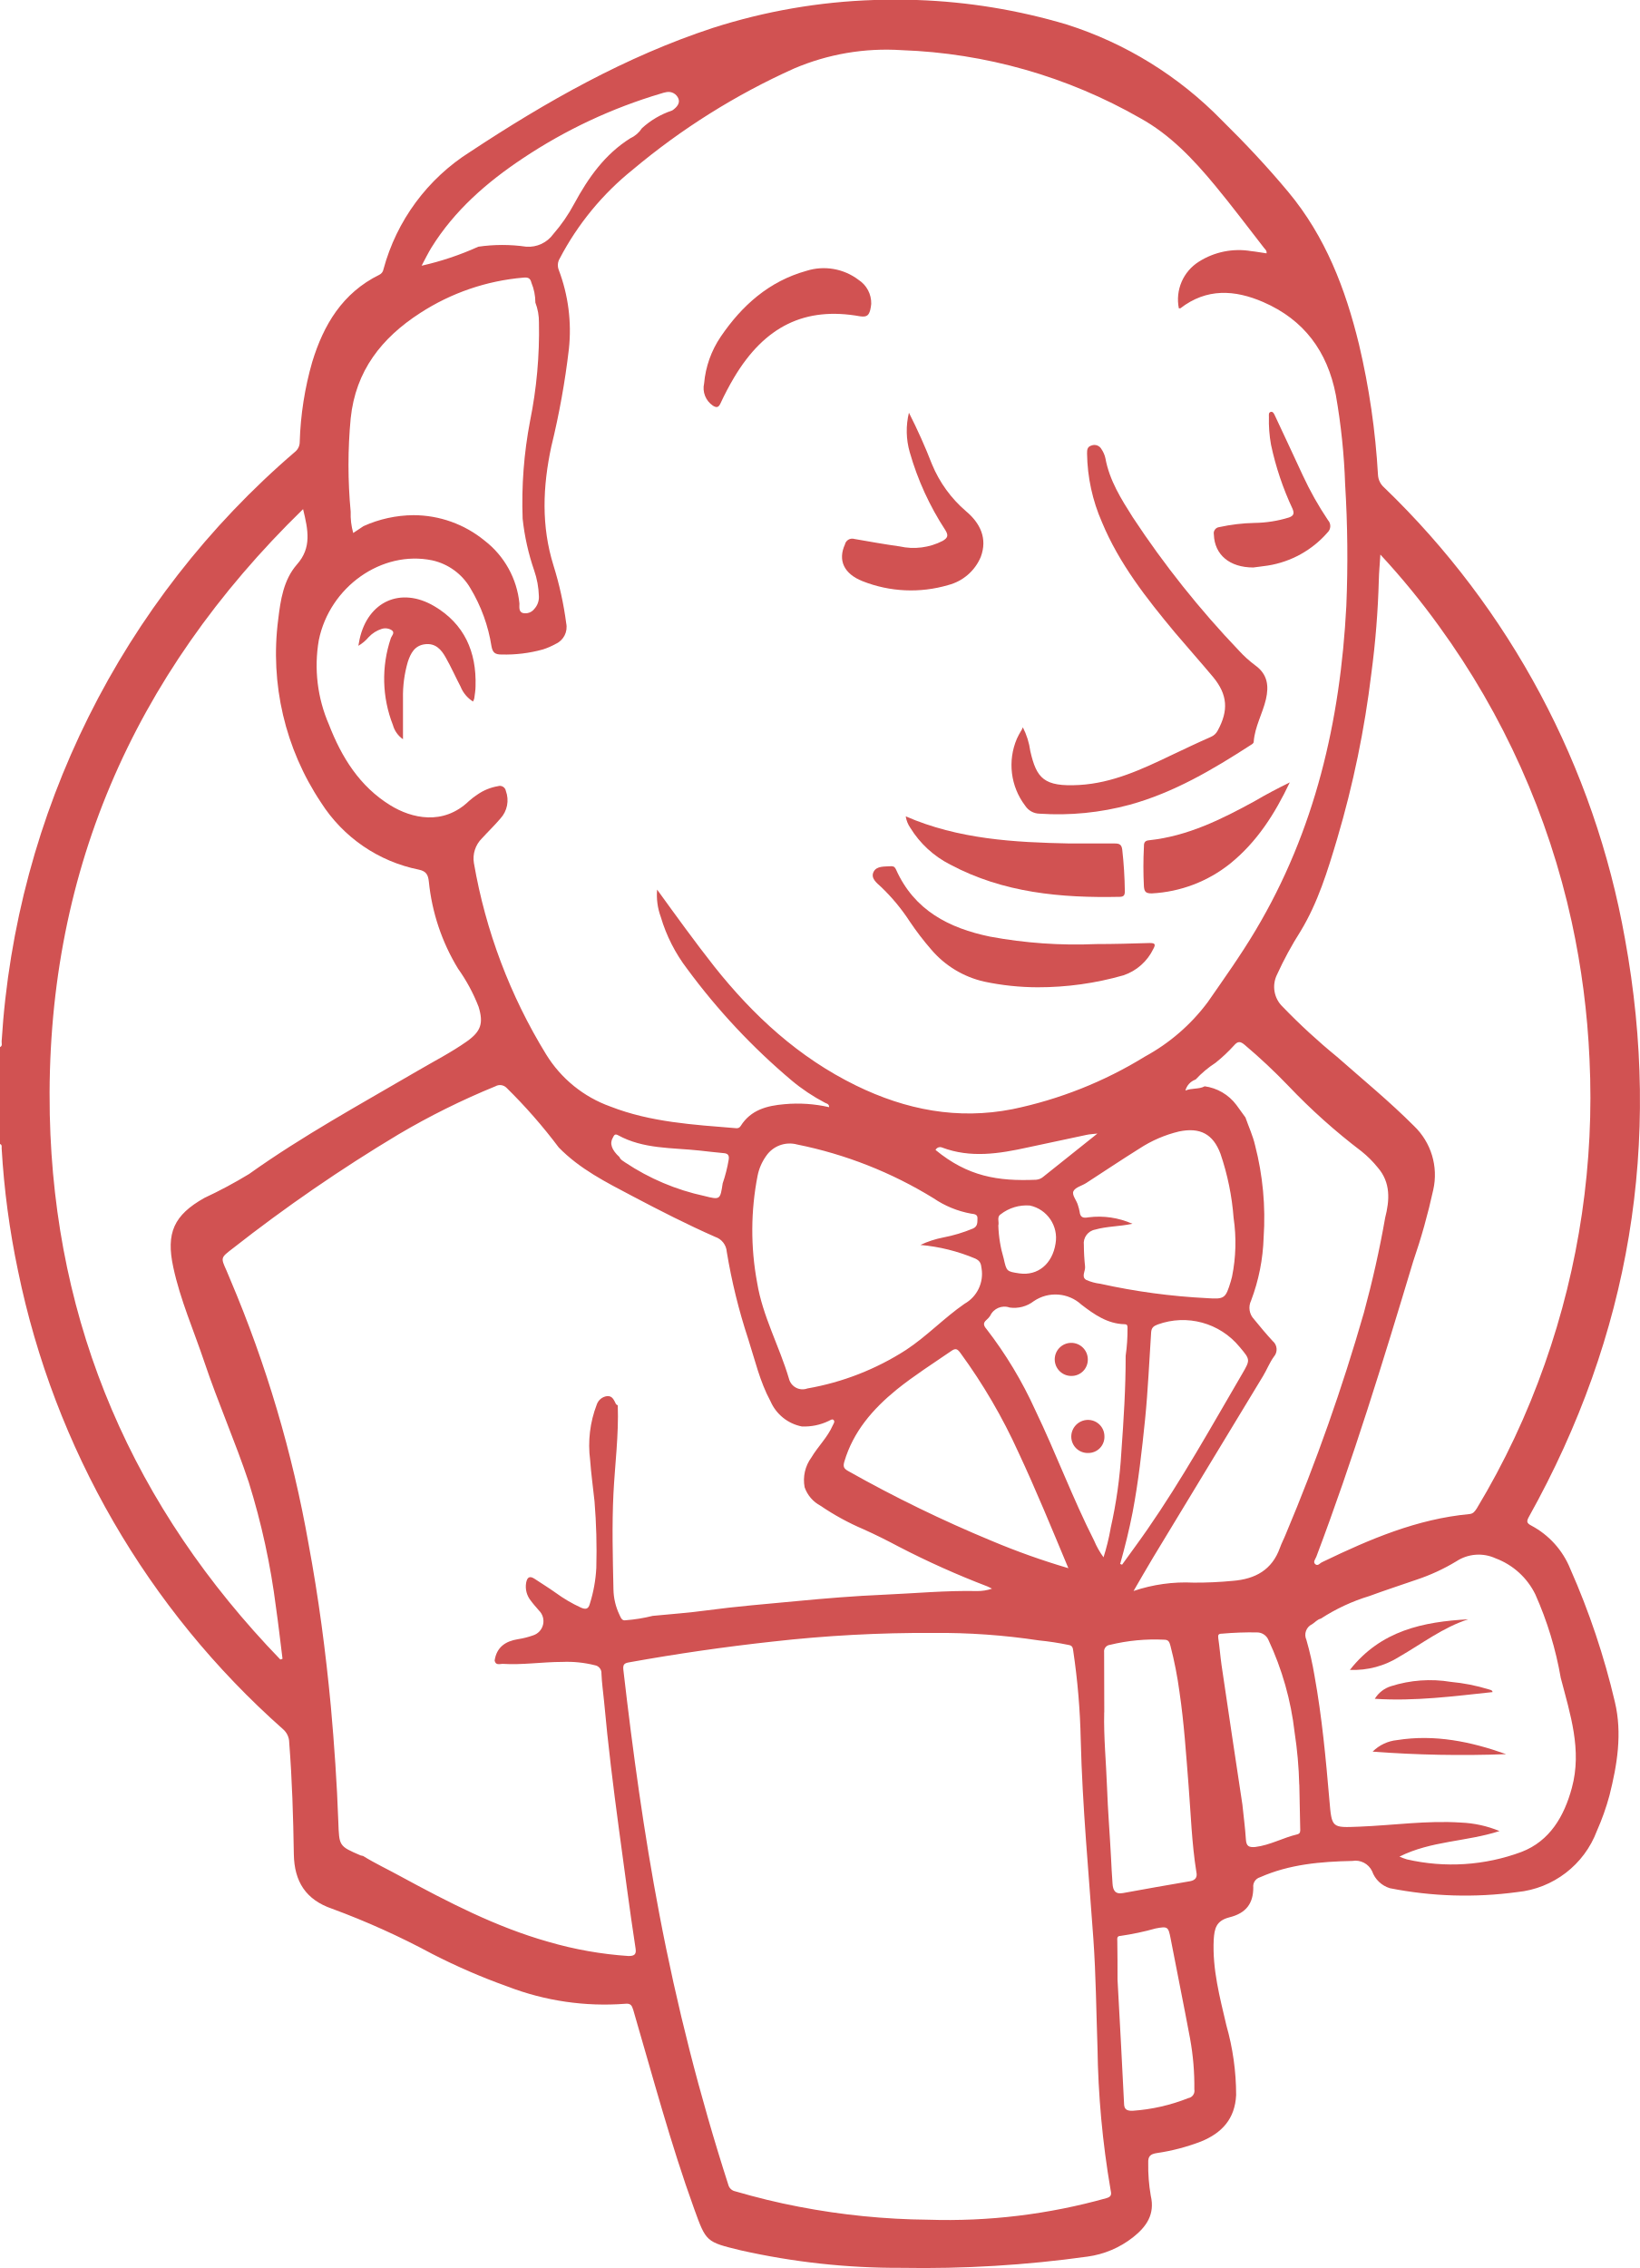
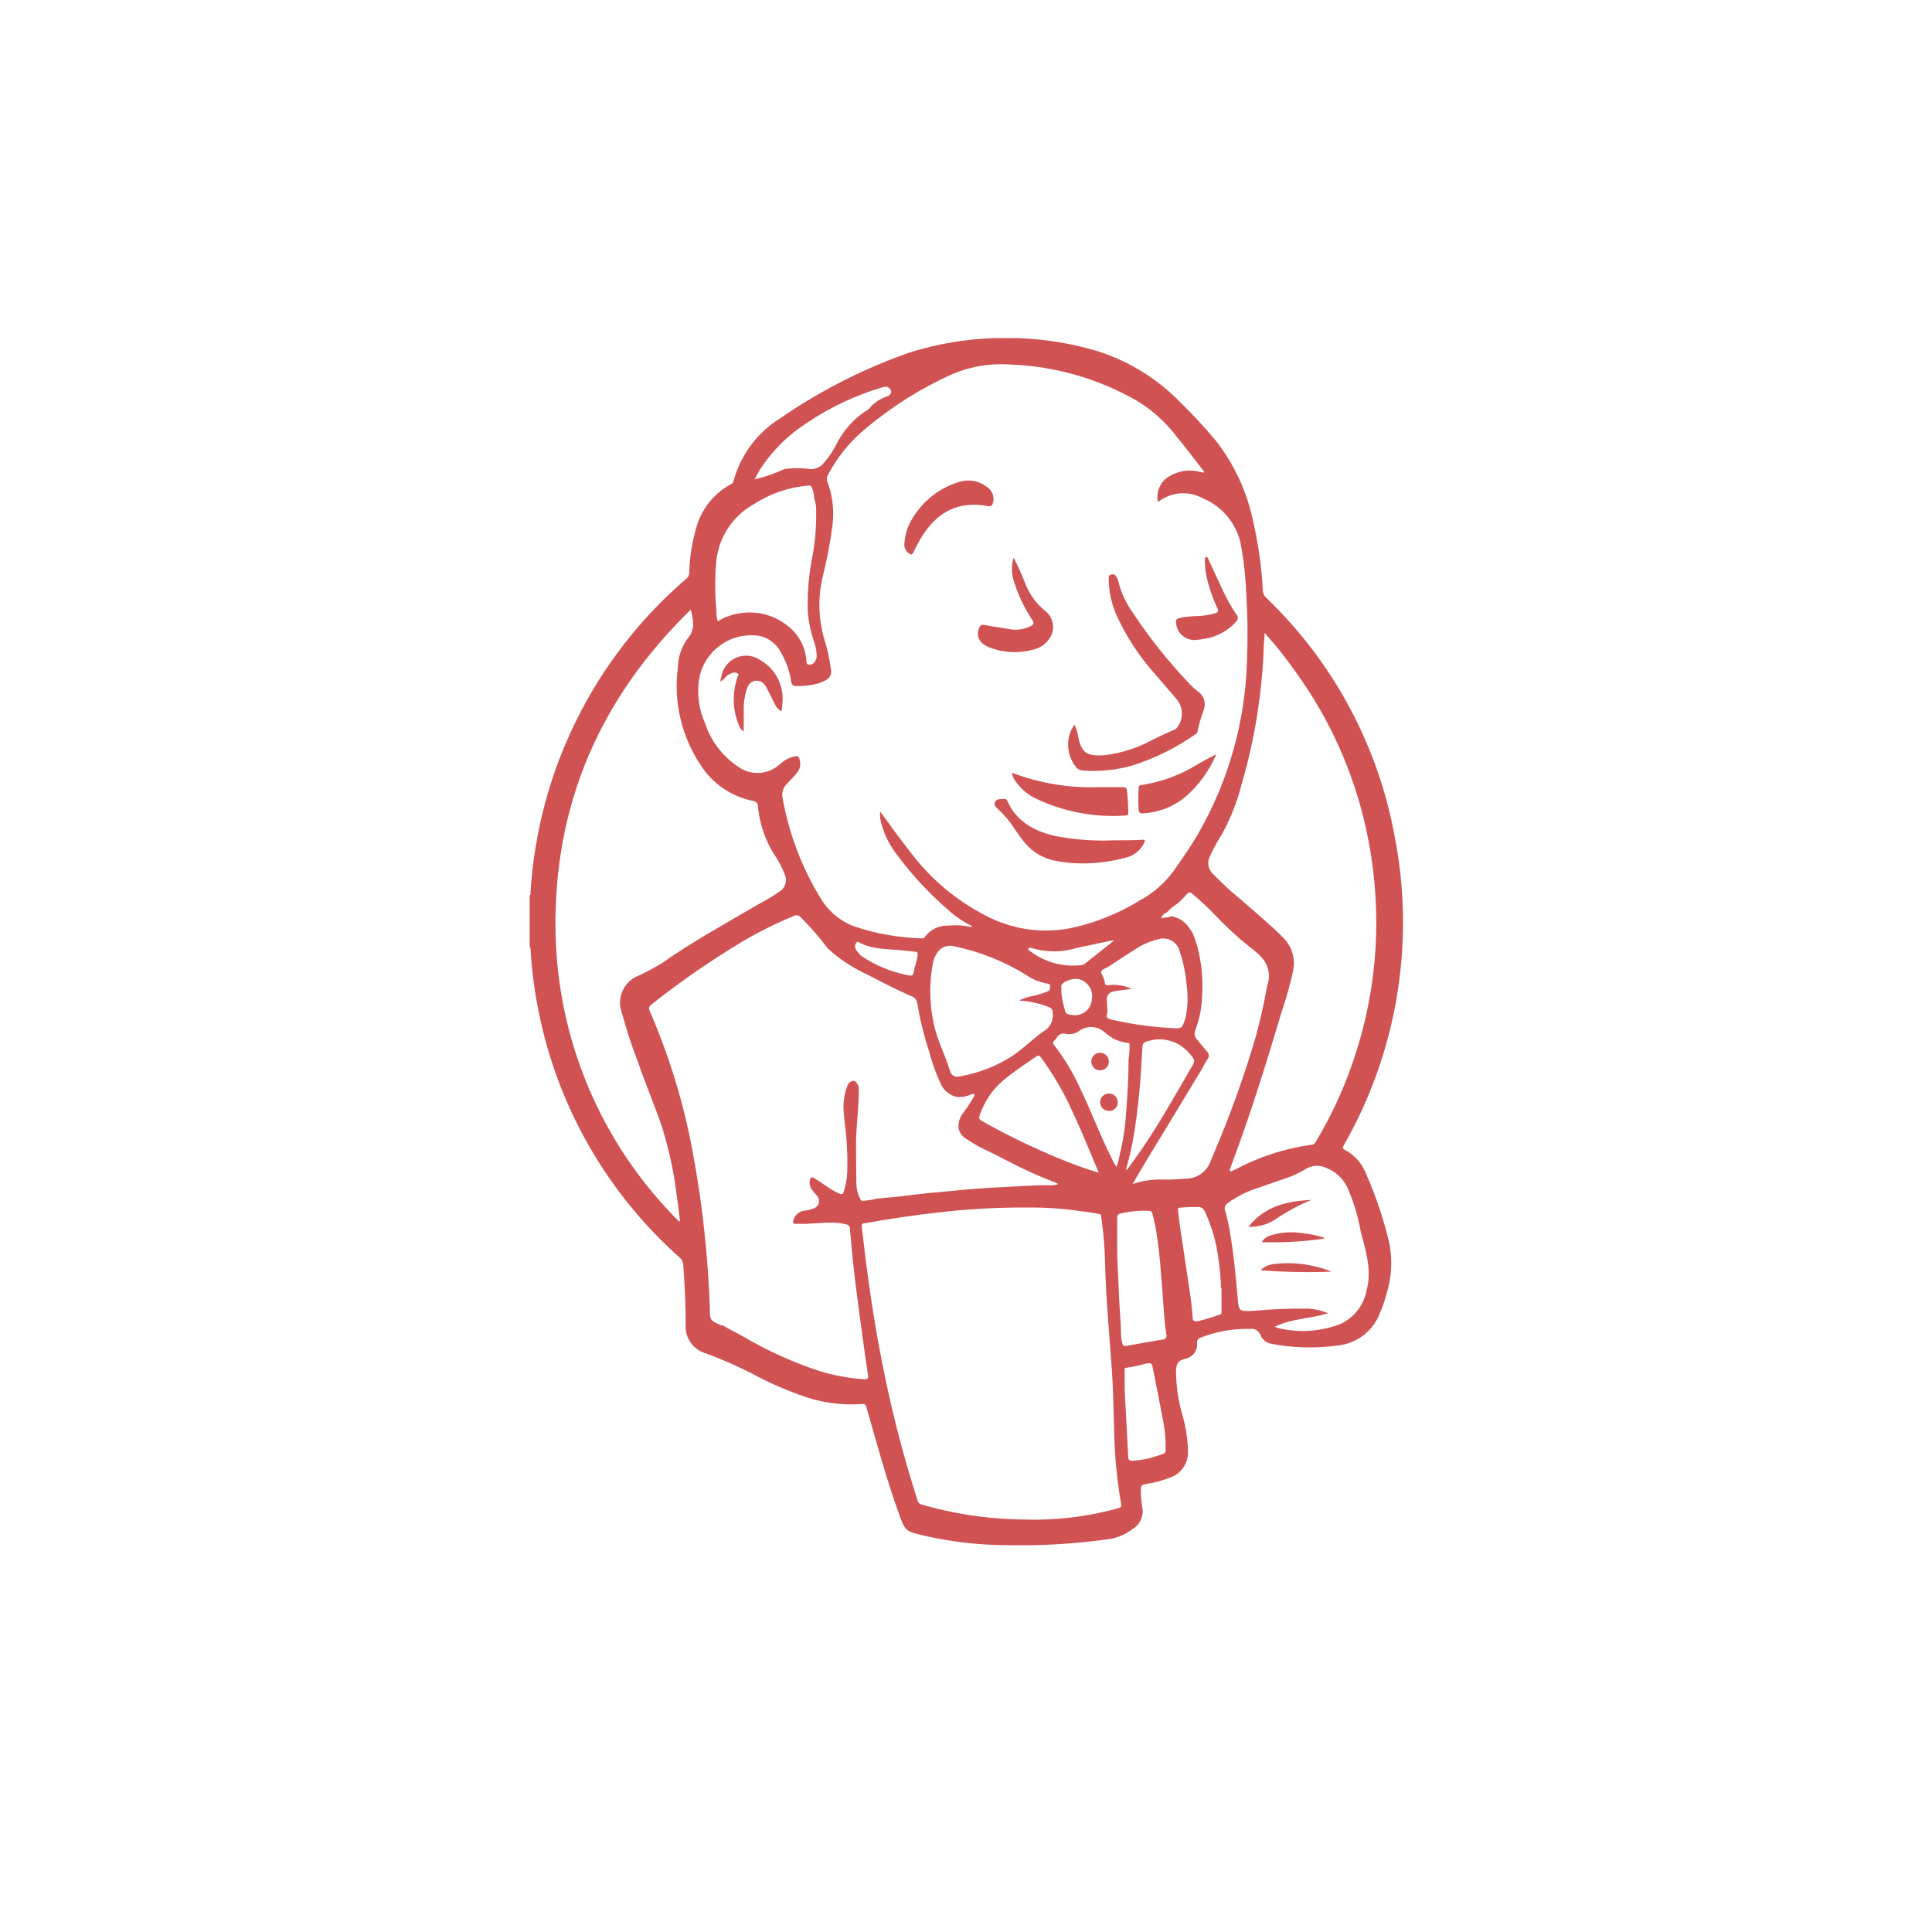
- <svg xmlns="http://www.w3.org/2000/svg" viewBox="0 0 220.12 304.38">
-   <g fill="#d15252" data-name="Warstwa 2">
-     <g fill="#d15252" data-name="Warstwa 1">
-       <path fill="#d15252" d="M123.07,0a80,80,0,0,1,20.15,3.3A50.39,50.39,0,0,1,164,16.14c3.12,3.07,6.11,6.25,8.91,9.61,5,6,7.68,13,9.5,20.47a101.18,101.18,0,0,1,2.55,17.52,2.42,2.42,0,0,0,.83,1.69A111,111,0,0,1,218.11,126q7.49,41-12.88,77.54c-.33.6-.37.86.32,1.21a11.39,11.39,0,0,1,5.21,5.78,101.31,101.31,0,0,1,6,17.9c1,4.22.31,8.4-.73,12.53a32.84,32.84,0,0,1-1.69,4.76,12.76,12.76,0,0,1-10.69,8.21,51.94,51.94,0,0,1-17.09-.52,3.66,3.66,0,0,1-2.39-2.28,2.47,2.47,0,0,0-2.66-1.38c-4.24.09-8.43.44-12.38,2.19a1.27,1.27,0,0,0-.91,1.38c0,2.06-.89,3.43-3.21,4-1.79.46-2,1.51-2.1,3-.19,4,.82,7.72,1.7,11.5a34.23,34.23,0,0,1,1.31,9.34c-.15,3.2-1.91,5.11-4.73,6.25a27.81,27.81,0,0,1-5.94,1.55c-.81.13-1.17.4-1.13,1.32a23.42,23.42,0,0,0,.34,4.39c.59,2.52-.59,4.17-2.38,5.59a12.65,12.65,0,0,1-6.11,2.59A160,160,0,0,1,121,304.36,96.34,96.34,0,0,1,99.38,302c-4.61-1.12-4.6-1.12-6.2-5.54C90,287.67,87.61,278.67,85,269.75c-.19-.62-.36-.91-1.09-.83a36.24,36.24,0,0,1-15.77-2.31A84.19,84.19,0,0,1,58,262.22a104.58,104.58,0,0,0-13.41-6.05c-3.55-1.21-5.09-3.66-5.15-7.31-.08-5-.23-10-.62-15a2.39,2.39,0,0,0-.83-1.79A112.32,112.32,0,0,1,2.42,170.56a110.5,110.5,0,0,1-2.2-16.47c0-.2.07-.45-.22-.56v-13c.37-.17.2-.51.22-.78A113.4,113.4,0,0,1,39.61,60.63a1.69,1.69,0,0,0,.62-1.32,43.67,43.67,0,0,1,1.68-10.74c1.53-5,4.07-9.26,9-11.69a1,1,0,0,0,.56-.74A26.91,26.91,0,0,1,63.1,20.38C73.34,13.62,84,7.58,95.7,3.74A79.25,79.25,0,0,1,117.32,0ZM97,158.82a19.85,19.85,0,0,0,.81-3.19c.08-.56-.08-.82-.65-.87-1.1-.1-2.19-.23-3.28-.35-3.7-.4-7.51-.18-10.93-2.06-.41-.22-.52,0-.67.29-.49.8-.2,1.67.87,2.65.14.37.49.52.78.73a30.88,30.88,0,0,0,10.62,4.49C96.67,161.05,96.67,161,97,158.82ZM82.92,188.61h0c.14,4-.38,7.89-.58,11.83-.21,4.28-.09,8.58,0,12.86a8.23,8.23,0,0,0,.8,3.4c.17.36.33.85.82.75a21.94,21.94,0,0,0,3.65-.59c2.4-.24,4.81-.4,7.2-.73,4-.54,8-.86,12-1.24s7.87-.7,11.82-.87c4.17-.18,8.34-.58,12.52-.49a5.94,5.94,0,0,0,2-.32c-.28-.14-.46-.24-.66-.32a115.41,115.41,0,0,1-11.84-5.31c-1.56-.83-3.13-1.62-4.74-2.34a33.82,33.82,0,0,1-5.78-3.16A4.47,4.47,0,0,1,108,199.6a5.13,5.13,0,0,1,.91-4c.88-1.48,2.16-2.69,2.86-4.29.1-.23.32-.48.14-.71s-.46,0-.68.1a7.54,7.54,0,0,1-3.61.74,5.81,5.81,0,0,1-4.2-3.38c-1.43-2.64-2.09-5.55-3-8.38A78,78,0,0,1,97.55,168,2.27,2.27,0,0,0,96,166c-3.77-1.66-7.43-3.53-11.07-5.45S77.85,156.91,75,154a71.13,71.13,0,0,0-7-8,1.24,1.24,0,0,0-1.51-.21,99.74,99.74,0,0,0-13,6.45A215.49,215.49,0,0,0,31.2,167.58c-1.57,1.21-1.59,1.19-.8,2.93.18.4.34.81.51,1.22a163.15,163.15,0,0,1,10.5,35.44c1.35,7.23,2.31,14.52,3,21.86.46,5.15.82,10.3,1,15.46.12,3.26.06,3.26,3,4.52a1.8,1.8,0,0,0,.32.07c1.61,1,3.35,1.81,5,2.72,6.39,3.46,12.82,6.81,19.86,8.8a50.38,50.38,0,0,0,10.77,1.91c.79,0,1.07-.22.95-1-.82-5.34-1.5-10.7-2.23-16-.77-5.72-1.48-11.44-2-17.18-.12-1.24-.3-2.47-.35-3.71a1.07,1.07,0,0,0-.91-1.14,15.34,15.34,0,0,0-4.36-.44c-2.68,0-5.34.43-8,.26-.38,0-.93.24-1.07-.44.27-1.8,1.45-2.6,3.13-2.87a11,11,0,0,0,2-.5,2,2,0,0,0,.83-3.34c-.38-.45-.78-.88-1.12-1.35a3,3,0,0,1-.61-2.38c.13-.67.41-1,1.11-.55.95.63,1.91,1.22,2.84,1.88a19.54,19.54,0,0,0,3.4,2c.6.26,1,.25,1.2-.51a19.32,19.32,0,0,0,.87-4.84,81.56,81.56,0,0,0-.24-8.9c-.19-1.85-.46-3.7-.59-5.55a15.25,15.25,0,0,1,.89-7.45,1.68,1.68,0,0,1,1.38-1.13c.75-.07.94.58,1.21,1.09ZM64.2,33.11a22.34,22.34,0,0,1,6.44,0,4.11,4.11,0,0,0,3.63-1.7,21.87,21.87,0,0,0,2.8-4.06c1.89-3.49,4.12-6.66,7.56-8.81a3.59,3.59,0,0,0,1.53-1.33,11.22,11.22,0,0,1,4-2.36.57.57,0,0,0,.19-.11c.5-.37.94-.88.72-1.48a1.43,1.43,0,0,0-1.6-.9,4.6,4.6,0,0,0-.74.19,68.45,68.45,0,0,0-18.54,8.69c-4.84,3.22-9.19,7-12.29,12-.44.72-.81,1.48-1.31,2.42A39.63,39.63,0,0,0,64.2,33.11Zm84.87,172a62,62,0,0,0,1.44-10.21c.31-4.31.59-8.62.58-12.94a24.34,24.34,0,0,0,.25-3.72c0-.29,0-.51-.38-.52-2.31-.05-4.09-1.31-5.81-2.63a5.15,5.15,0,0,0-6.4-.46,4.31,4.31,0,0,1-3.23.85,2.1,2.1,0,0,0-2.61,1.1,2.72,2.72,0,0,1-.51.57c-.47.4-.39.75,0,1.2a54.78,54.78,0,0,1,6.56,10.9c2.78,5.78,5,11.8,7.9,17.52a11.05,11.05,0,0,0,1.26,2.23A29.73,29.73,0,0,0,149.07,205.14Zm25.32,34.4a55.05,55.05,0,0,0-.62-7,40,40,0,0,0-3.52-12.43,1.66,1.66,0,0,0-1.52-1,44.46,44.46,0,0,0-4.73.17c-.45,0-.54.16-.48.6.18,1.2.27,2.41.44,3.61q1.38,9.37,2.8,18.73c.16,1.56.37,3.12.47,4.69.06.88.39,1.07,1.24,1,2-.24,3.74-1.25,5.66-1.7.45-.11.4-.47.39-.79C174.49,243.41,174.44,241.48,174.4,239.54Zm-12.74-93.73a6.4,6.4,0,0,1,4.31,2.52c.41.55.81,1.12,1.21,1.67.43,1.24,1,2.46,1.29,3.73a38.93,38.93,0,0,1,1.15,12.38,26.17,26.17,0,0,1-1.68,8.46,2.22,2.22,0,0,0,.39,2.51c.81,1,1.65,2,2.5,2.92a1.47,1.47,0,0,1,.17,2.1c-.58.8-.94,1.74-1.45,2.59q-7.37,12.19-14.76,24.36c-.9,1.49-1.75,3-2.63,4.5a21.75,21.75,0,0,1,8.06-1.12,52.27,52.27,0,0,0,5.27-.24c3-.24,5.26-1.46,6.32-4.44.22-.62.54-1.21.78-1.82a264.65,264.65,0,0,0,10.49-29.73c1.14-4.2,2.1-8.44,2.85-12.73.61-2.39.76-4.73-1-6.76a14.14,14.14,0,0,0-2.18-2.17,81.8,81.8,0,0,1-9.82-8.79,76.57,76.57,0,0,0-5.85-5.49c-.58-.49-.92-.52-1.43.07a21.17,21.17,0,0,1-2.48,2.33,14.19,14.19,0,0,0-2.68,2.25,2.14,2.14,0,0,0-1.37,1.48C159.95,146,160.87,146.21,161.66,145.81Zm-13.44,84c-.08,3.37.26,6.73.38,10.1.11,3.11.37,6.21.53,9.32.06,1.2.12,2.41.21,3.61.06.85.33,1.45,1.41,1.25,3-.56,6-1.07,9-1.59.72-.13,1-.54.84-1.24-.62-3.87-.74-7.78-1.05-11.68-.33-4.15-.6-8.31-1.21-12.44a52.11,52.11,0,0,0-1.22-6.24c-.13-.47-.24-.81-.82-.81a25.46,25.46,0,0,0-7.3.69.88.88,0,0,0-.78,1C148.21,224.47,148.21,227.15,148.22,229.83ZM48.79,70.61a16.54,16.54,0,0,1,6.71-1.47,15.08,15.08,0,0,1,9.55,3.42A12.16,12.16,0,0,1,69.72,81c0,.46-.11,1.06.42,1.26a1.51,1.51,0,0,0,1.58-.54A2.33,2.33,0,0,0,72.33,80a11.52,11.52,0,0,0-.63-3.44,31.57,31.57,0,0,1-1.55-6.95,58.23,58.23,0,0,1,1-13.12,60.51,60.51,0,0,0,1.19-13.21,7.24,7.24,0,0,0-.48-2.67,6.94,6.94,0,0,0-.53-2.66c-.15-.64-.46-.75-1.09-.69A30.14,30.14,0,0,0,56.41,42c-5.18,3.34-8.68,7.76-9.34,14.15a66.84,66.84,0,0,0,0,12.53,9.27,9.27,0,0,0,.34,2.85Zm128.5,146.62c-.49.11-.79.52-1.19.76a1.58,1.58,0,0,0-.75,2.09,43.1,43.1,0,0,1,1.09,4.82c1,5.53,1.52,11.13,2,16.72.32,3.73.31,3.68,4,3.53,4.55-.18,9.08-.85,13.64-.55a15.14,15.14,0,0,1,5.19,1.14c-4.5,1.45-9.16,1.29-13.43,3.43a9.1,9.1,0,0,0,1,.37,26.83,26.83,0,0,0,15.38-1c3.8-1.46,5.73-4.78,6.76-8.59,1.39-5.1-.23-9.93-1.49-14.77a47.31,47.31,0,0,0-3.41-11.2,9.72,9.72,0,0,0-5.33-4.84,5.45,5.45,0,0,0-5.26.39,26.33,26.33,0,0,1-5.37,2.48c-2.11.73-4.23,1.42-6.32,2.19A25.47,25.47,0,0,0,177.29,217.23ZM124.59,297.9A79,79,0,0,0,148.53,295c.78-.22.62-.67.53-1.15a122.33,122.33,0,0,1-1.75-19.06c-.17-4.85-.21-9.7-.55-14.53-.63-8.94-1.48-17.85-1.7-26.82a94.1,94.1,0,0,0-1-11.84c-.06-.42-.08-.76-.64-.84a38.57,38.57,0,0,0-4-.61,89.27,89.27,0,0,0-14.16-1,182.89,182.89,0,0,0-21.55,1.16q-9.69,1.06-19.28,2.79c-.63.11-.84.28-.76,1,1.27,11,2.76,21.92,4.83,32.78a302.93,302.93,0,0,0,9.25,36.31,1.21,1.21,0,0,0,.94.9c2.82.82,5.66,1.52,8.55,2.07A96.13,96.13,0,0,0,124.59,297.9ZM170,34c.06-.36-.18-.53-.33-.72-2.19-2.81-4.33-5.67-6.6-8.41-2.89-3.49-6-6.79-10-9A69.47,69.47,0,0,0,121,6.73a31.5,31.5,0,0,0-14.43,2.47A92.88,92.88,0,0,0,84.93,22.77a37.72,37.72,0,0,0-9.8,11.92A1.73,1.73,0,0,0,75,36.23a23,23,0,0,1,1.36,10.6A107.52,107.52,0,0,1,74,59.92c-1.15,5.37-1.37,10.67.3,16A46.15,46.15,0,0,1,76,83.65a2.48,2.48,0,0,1-1.42,2.77,9.34,9.34,0,0,1-1.71.74,18.88,18.88,0,0,1-5.55.68c-.85,0-1.19-.23-1.35-1.1a21.54,21.54,0,0,0-2.84-7.81A7.89,7.89,0,0,0,58,75.2c-6.75-1.39-13.75,3.55-15.21,10.72a19.91,19.91,0,0,0,1.36,11.32c1.7,4.39,4.12,8.3,8.25,10.84,2.82,1.74,7.09,2.77,10.56-.59a9.67,9.67,0,0,1,1.14-.87,6.81,6.81,0,0,1,2.73-1.11.82.82,0,0,1,1.07.64,3.61,3.61,0,0,1-.73,3.7c-.78.92-1.66,1.76-2.48,2.66a3.79,3.79,0,0,0-1.08,3.32A72.68,72.68,0,0,0,73.3,141.5a16.73,16.73,0,0,0,8.62,7c5.43,2.12,11.15,2.44,16.86,2.91a.61.61,0,0,0,.64-.3c1.36-2.17,3.54-2.72,5.87-2.92a19.1,19.1,0,0,1,6,.4c0-.46-.35-.48-.55-.59a25.13,25.13,0,0,1-4.49-3,87.11,87.11,0,0,1-14-14.95,21.53,21.53,0,0,1-3.56-7,8.51,8.51,0,0,1-.49-3.66c2.61,3.6,5.06,7,7.69,10.34,5.25,6.6,11.32,12.19,19,15.95,6.71,3.28,13.65,4.62,21,3.18a55.21,55.21,0,0,0,17.8-7.07,26,26,0,0,0,8.42-7.3c2.2-3.17,4.44-6.31,6.41-9.62,8-13.41,11.39-28.12,12.19-43.55A158.41,158.41,0,0,0,180.55,65a85.79,85.79,0,0,0-1.25-12c-1.13-5.83-4.26-10.08-9.74-12.46-3.83-1.66-7.6-1.89-11.13.84,0,0-.13,0-.2,0a6,6,0,0,1,2.7-6.27,10,10,0,0,1,7-1.41C168.62,33.77,169.33,33.91,170,34ZM37.63,222.72l.29-.1c-.29-2.28-.54-4.57-.87-6.85a97.51,97.51,0,0,0-3.66-16.85c-1.81-5.43-4.13-10.68-5.95-16.1-1.42-4.24-3.24-8.35-4.18-12.74-1-4.61.07-7,4.17-9.31a61.67,61.67,0,0,0,6-3.21c7.19-5.13,14.93-9.35,22.54-13.8,2.25-1.32,4.57-2.5,6.7-4,1.88-1.34,2.25-2.42,1.57-4.64A23.33,23.33,0,0,0,61.48,130a27.77,27.77,0,0,1-3.92-11.69c-.1-.91-.35-1.39-1.35-1.6a20.3,20.3,0,0,1-13.12-9,35.93,35.93,0,0,1-5.75-24.56c.31-2.61.71-5.33,2.52-7.4,2-2.25,1.5-4.62.82-7.42-23,22.4-34.64,49.38-34,81.25C7.3,178,17.94,202.35,37.63,222.72ZM185.28,74.43c-.08,1.33-.19,2.38-.21,3.43a119.42,119.42,0,0,1-1,12.51,135.38,135.38,0,0,1-4.58,22.17c-1.28,4.29-2.58,8.58-4.93,12.45a47.44,47.44,0,0,0-3.15,5.8,3.7,3.7,0,0,0,.76,4.33,83.82,83.82,0,0,0,7.29,6.71c3.47,3.06,7.06,6,10.33,9.28a9.09,9.09,0,0,1,2.59,8.56,86.09,86.09,0,0,1-2.7,9.63c-4,13.31-8.08,26.61-13,39.63-.12.31-.49.71-.13,1s.6-.15.9-.27l.2-.1c6.23-3,12.57-5.71,19.57-6.36.55-.05.74-.38,1-.76a104.66,104.66,0,0,0,9.13-19.4,107.5,107.5,0,0,0,6-40.9,109.45,109.45,0,0,0-2.39-18.42A106,106,0,0,0,193.2,84.1,100.24,100.24,0,0,0,185.28,74.43Zm-61.74,92.65a12.88,12.88,0,0,1,3.05-1,20.26,20.26,0,0,0,4-1.2c.67-.3.59-.84.61-1.39s-.5-.56-.85-.61a13.09,13.09,0,0,1-5.05-2.07A56,56,0,0,0,107,153.6a3.83,3.83,0,0,0-4.18,1.56,6.89,6.89,0,0,0-1.13,2.61,38.23,38.23,0,0,0-.07,14.34c.73,4.52,3,8.58,4.28,12.93a1.88,1.88,0,0,0,2.47,1.3,35.79,35.79,0,0,0,13.24-5.17c2.8-1.84,5.12-4.31,7.86-6.2a4.59,4.59,0,0,0,2.28-4.74c-.08-.67-.19-1-.84-1.32A24.55,24.55,0,0,0,123.54,167.08Zm19.86,43.38c-2.24-5.35-4.34-10.5-6.7-15.54a75.24,75.24,0,0,0-7.81-13.37c-.37-.49-.6-.66-1.19-.25-2.48,1.71-5,3.3-7.37,5.21-3.18,2.6-5.8,5.6-7,9.65-.2.68-.06.94.53,1.27a177.25,177.25,0,0,0,19.26,9.37A97.2,97.2,0,0,0,143.4,210.46ZM152,164.24c-1.83.38-3.43.33-5,.78a1.87,1.87,0,0,0-1.52,2.08,28.25,28.25,0,0,0,.16,2.85c.09.62-.56,1.39.15,1.82a6.62,6.62,0,0,0,1.9.52A86.13,86.13,0,0,0,162,174.22c2.37.16,2.5.05,3.2-2.25q.1-.31.17-.64a22.9,22.9,0,0,0,.21-7.88,34.79,34.79,0,0,0-1.76-8.6c-1-2.68-2.76-3.58-5.56-3a16.87,16.87,0,0,0-5.33,2.3c-2.4,1.5-4.74,3.07-7.12,4.61-.58.38-1.45.57-1.72,1.09s.43,1.24.6,1.91a6.46,6.46,0,0,1,.22.85c.08.78.47.9,1.2.76A11.09,11.09,0,0,1,152,164.24Zm-1.68,45.64.29.11c1.13-1.57,2.29-3.13,3.39-4.72,4.65-6.71,8.61-13.84,12.72-20.87,1.12-1.92,1.11-1.92-.34-3.64a9.86,9.86,0,0,0-11-3c-.52.2-.83.41-.87,1.06-.26,3.88-.42,7.76-.81,11.64-.43,4.19-.89,8.38-1.68,12.52C151.57,205.29,151,207.59,150.36,209.87ZM150,265.69c.3,5.6.61,11.06.87,16.52,0,.84.29,1.09,1.16,1.07a24.87,24.87,0,0,0,7.47-1.7,1,1,0,0,0,.81-1.18,35.61,35.61,0,0,0-.57-6.79c-.84-4.5-1.76-9-2.62-13.48-.3-1.55-.39-1.63-2-1.32a37.17,37.17,0,0,1-4.72,1c-.53,0-.43.41-.43.72C150,262.3,150,264.06,150,265.69Zm-2.7-113.56c-.68.08-1.08.09-1.47.18L137.91,154c-3.82.84-7.65,1.45-11.47,0a.69.69,0,0,0-.87.33c4.33,3.56,8.35,4.22,13.5,4a1.68,1.68,0,0,0,1-.43ZM134,164.47a17.41,17.41,0,0,0,.72,4.43c.39,1.74.39,1.74,2.12,2,2.46.34,4.41-1.27,4.84-4a4.44,4.44,0,0,0-3.45-5.11,5.66,5.66,0,0,0-3.92,1.18C133.76,163.32,134.14,164,134,164.47Z" />
-       <path fill="#d15252" d="M82.72,188.4l.2.22Z" />
-       <path fill="#d15252" d="M137.29,97.61a9.87,9.87,0,0,1,1,3.18c.84,3.69,1.83,4.82,6.56,4.56,4.46-.25,8.43-2.11,12.38-4,1.76-.83,3.51-1.67,5.29-2.45a1.81,1.81,0,0,0,.93-.86c1.46-2.68,1.33-4.79-.59-7.14-1.67-2-3.46-4-5.15-6-3.81-4.58-7.49-9.25-9.8-14.82a23.74,23.74,0,0,1-2-9.19c0-.5,0-.93.62-1.11a1.08,1.08,0,0,1,1.32.51,3.44,3.44,0,0,1,.52,1.2c.55,3,2.11,5.46,3.68,7.94a127,127,0,0,0,14.26,17.9,15.35,15.35,0,0,0,2.22,2c1.61,1.18,1.8,2.73,1.39,4.51-.45,1.93-1.49,3.68-1.64,5.69,0,.25-.24.35-.42.47-5.09,3.29-10.3,6.37-16.22,8a36.74,36.74,0,0,1-12.11,1.2,2.34,2.34,0,0,1-1.92-1.06,9,9,0,0,1-1.12-9,9.67,9.67,0,0,1,.53-1C137.13,98,137.17,97.89,137.29,97.61Z" />
-       <path fill="#d15252" d="M139.28,132.5a35,35,0,0,1-7.17-.76,13.13,13.13,0,0,1-7.12-4.31,38,38,0,0,1-2.88-3.76,26.06,26.06,0,0,0-3.86-4.65c-.57-.52-1.41-1.15-1-2s1.52-.7,2.38-.77c.36,0,.51.16.64.45,2.44,5.47,7.1,7.86,12.61,9a63,63,0,0,0,14.25,1c2.39,0,4.77-.07,7.16-.14.66,0,.9.1.52.78a6.9,6.9,0,0,1-4,3.55A41.73,41.73,0,0,1,139.28,132.5Z" />
-       <path fill="#d15252" d="M121.57,109.56c7.11,3.08,14.54,3.49,22,3.64,2,0,4,0,6.06,0,.62,0,.91.14,1,.81a55,55,0,0,1,.35,5.61c0,.51-.14.73-.67.74-7.9.17-15.64-.53-22.77-4.33a13.4,13.4,0,0,1-5.36-4.94A3.66,3.66,0,0,1,121.57,109.56Z" />
-       <path fill="#d15252" d="M122,55.39a75.56,75.56,0,0,1,3.1,6.93,16.68,16.68,0,0,0,4.54,6.27c1.94,1.62,2.93,3.68,2,6.16a6.49,6.49,0,0,1-4.37,3.77A17.67,17.67,0,0,1,115.78,78c-2.53-1-3.33-2.82-2.37-4.93a1,1,0,0,1,1.26-.74c2,.35,4,.71,6.08,1a8.54,8.54,0,0,0,5.78-.74c.67-.4.81-.71.36-1.44a38.2,38.2,0,0,1-4.78-10.46A10.31,10.31,0,0,1,122,55.39Z" />
-       <path fill="#d15252" d="M116.94,40.78a6.06,6.06,0,0,1-.13.81c-.19.69-.42,1-1.37.86-7.37-1.33-12.79,1.32-16.9,8.2a38.47,38.47,0,0,0-1.84,3.5c-.27.58-.55.57-1,.3a2.84,2.84,0,0,1-1.19-3,13.21,13.21,0,0,1,2.22-6.25c2.86-4.21,6.49-7.45,11.51-8.85a7.72,7.72,0,0,1,7,1.21A3.73,3.73,0,0,1,116.94,40.78Z" />
-       <path fill="#d15252" d="M173.12,105c-2,4.22-4.41,8-8,10.9a18.35,18.35,0,0,1-10.52,4c-.77,0-1-.18-1.06-.94a51.09,51.09,0,0,1,0-5.28c0-.44,0-.85.68-.91,5.19-.55,9.74-2.81,14.22-5.27C170,106.58,171.55,105.78,173.12,105Z" />
-       <path fill="#d15252" d="M168.22,76.16c-3.18,0-5.2-1.71-5.29-4.42a.83.83,0,0,1,.73-1,24.42,24.42,0,0,1,4.69-.56,16.33,16.33,0,0,0,4.66-.73c.6-.22.75-.5.49-1.14a39.76,39.76,0,0,1-2.9-8.63,18.06,18.06,0,0,1-.28-3.73c0-.25-.07-.58.24-.67s.46.27.58.53c1.25,2.65,2.48,5.31,3.73,8a43.75,43.75,0,0,0,3.38,6,1.18,1.18,0,0,1-.06,1.65,13.41,13.41,0,0,1-8,4.44C169.53,76,168.87,76.07,168.22,76.16Z" />
-       <path fill="#d15252" d="M48.1,86.67c.07-.34.11-.62.17-.9,1.12-5.06,5.51-7.06,10-4.43,4.06,2.39,5.7,6.14,5.56,10.74,0,.55-.1,1.1-.17,1.64a2,2,0,0,1-.17.43,4.2,4.2,0,0,1-1.67-2c-.68-1.3-1.27-2.64-2-3.92-.59-1.06-1.37-1.94-2.77-1.77s-1.93,1.22-2.31,2.36a16.34,16.34,0,0,0-.65,4.89c0,1.8,0,3.59,0,5.5a3.41,3.41,0,0,1-1.35-1.9,17,17,0,0,1-.29-11.63c.11-.34.59-.75.16-1.08a1.59,1.59,0,0,0-1.37-.2,4.08,4.08,0,0,0-1.75,1.1A5.27,5.27,0,0,1,48.1,86.67Z" />
-       <path fill="#d15252" d="M181.19,224.11c4.15-5.29,9.84-6.46,15.88-6.79-3.38,1.09-6.17,3.25-9.21,5A11.52,11.52,0,0,1,181.19,224.11Z" />
-       <path fill="#d15252" d="M184.24,235.08a5.4,5.4,0,0,1,3.29-1.55c5.06-.8,9.89.2,14.63,1.89A158.28,158.28,0,0,1,184.24,235.08Z" />
-       <path fill="#d15252" d="M200.34,227.09c-5.2.55-10.39,1.25-15.81.9a3.91,3.91,0,0,1,2.17-1.69,17.23,17.23,0,0,1,8.05-.58,25.24,25.24,0,0,1,5.06,1C200,226.8,200.28,226.77,200.34,227.09Z" />
-       <path fill="#d15252" d="M143.81,184.66a2.22,2.22,0,1,1,2.2-2.24A2.18,2.18,0,0,1,143.81,184.66Z" />
-       <path fill="#d15252" d="M146.07,195a2.2,2.2,0,0,1-2.28-2.17,2.25,2.25,0,0,1,2.19-2.27,2.2,2.2,0,0,1,2.26,2.18A2.16,2.16,0,0,1,146.07,195Z" />
+ <svg xmlns="http://www.w3.org/2000/svg" viewBox="0 0 200 200">
+   <defs>
+     <style>.cls-1{fill:#d15252;}.cls-2{fill:none;}</style>
+   </defs>
+   <g id="Warstwa_2" data-name="Warstwa 2">
+     <g id="Warstwa_1-2" data-name="Warstwa 1">
+       <path fill="#d15252" d="M105.37,35a32.85,32.85,0,0,1,8.27,1.36,20.69,20.69,0,0,1,8.53,5.27c1.28,1.26,2.51,2.57,3.66,3.95a20.17,20.17,0,0,1,3.9,8.41,41.55,41.55,0,0,1,1,7.19,1,1,0,0,0,.34.69A45.58,45.58,0,0,1,144.4,86.71a46.41,46.41,0,0,1-5.29,31.84c-.14.25-.15.35.13.5a4.68,4.68,0,0,1,2.14,2.37,41.6,41.6,0,0,1,2.46,7.35,10.72,10.72,0,0,1-.3,5.15,13.49,13.49,0,0,1-.69,2,5.24,5.24,0,0,1-4.39,3.37,21.33,21.33,0,0,1-7-.21,1.5,1.5,0,0,1-1-.94,1,1,0,0,0-1.09-.57,13,13,0,0,0-5.08.9.52.52,0,0,0-.37.57,1.52,1.52,0,0,1-1.32,1.64c-.74.19-.82.62-.86,1.23a17,17,0,0,0,.7,4.72,14.06,14.06,0,0,1,.54,3.84A2.75,2.75,0,0,1,121,153a11.42,11.42,0,0,1-2.44.64c-.33.05-.48.16-.46.54a9.62,9.62,0,0,0,.14,1.8,2.13,2.13,0,0,1-1,2.3,5.19,5.19,0,0,1-2.51,1.06,65.71,65.71,0,0,1-10.25.62,39.56,39.56,0,0,1-8.88-1c-1.89-.46-1.89-.46-2.55-2.28-1.31-3.61-2.29-7.31-3.36-11-.08-.25-.15-.37-.45-.34a14.88,14.88,0,0,1-6.48-.95,34.57,34.57,0,0,1-4.16-1.8,43,43,0,0,0-5.51-2.48,2.9,2.9,0,0,1-2.11-3c0-2.05-.09-4.11-.25-6.16a1,1,0,0,0-.34-.74A46.13,46.13,0,0,1,55.82,105a45.38,45.38,0,0,1-.9-6.76c0-.08,0-.18-.09-.23V92.67c.15-.07.08-.21.09-.32A46.57,46.57,0,0,1,71.1,59.86a.69.69,0,0,0,.25-.54A17.93,17.93,0,0,1,72,54.91a7.32,7.32,0,0,1,3.7-4.8.41.41,0,0,0,.23-.3,11.05,11.05,0,0,1,4.78-6.47A56.43,56.43,0,0,1,94.13,36.5,32.55,32.55,0,0,1,103,35ZM94.67,100.19A8.15,8.15,0,0,0,95,98.88c0-.23,0-.34-.27-.36l-1.35-.14c-1.52-.16-3.08-.07-4.49-.85-.17-.09-.21,0-.28.12-.2.33-.08.69.36,1.09.06.15.2.21.32.3a12.68,12.68,0,0,0,4.36,1.84C94.53,101.1,94.53,101.08,94.67,100.19Zm-5.78,12.23h0c.06,1.64-.16,3.24-.24,4.86s0,3.52,0,5.28A3.38,3.38,0,0,0,89,124c.07.15.14.35.34.31a9,9,0,0,0,1.5-.24c1-.1,2-.16,3-.3,1.64-.22,3.29-.35,4.93-.51s3.23-.29,4.85-.36,3.42-.24,5.14-.2a2.44,2.44,0,0,0,.82-.13l-.27-.13a47.4,47.4,0,0,1-4.86-2.18c-.64-.34-1.29-.67-1.95-1a13.89,13.89,0,0,1-2.37-1.3,1.84,1.84,0,0,1-.87-1,2.11,2.11,0,0,1,.37-1.64,16.84,16.84,0,0,0,1.17-1.76c0-.09.13-.2.06-.29s-.19,0-.28,0a3.1,3.1,0,0,1-1.48.3,2.39,2.39,0,0,1-1.72-1.39,19.63,19.63,0,0,1-1.23-3.44,32,32,0,0,1-1.18-4.8.93.93,0,0,0-.64-.82c-1.55-.68-3.05-1.45-4.55-2.24a15.45,15.45,0,0,1-4.08-2.69,29.21,29.21,0,0,0-2.87-3.29.51.51,0,0,0-.62-.09,41,41,0,0,0-5.34,2.65,88.49,88.49,0,0,0-9.15,6.3c-.64.5-.65.49-.33,1.2.07.16.14.33.21.5A67,67,0,0,1,71.84,120c.55,3,.95,6,1.23,9,.19,2.11.34,4.23.41,6.35,0,1.34,0,1.34,1.23,1.86l.13,0c.66.41,1.38.74,2.05,1.12A40.31,40.31,0,0,0,85.05,142a20.69,20.69,0,0,0,4.42.78c.32,0,.44-.09.39-.41-.34-2.19-.62-4.39-.92-6.57-.32-2.35-.61-4.7-.82-7.06,0-.51-.12-1-.14-1.52a.44.44,0,0,0-.37-.47,6.3,6.3,0,0,0-1.79-.18c-1.1,0-2.19.18-3.29.11-.16,0-.38.1-.44-.18a1.35,1.35,0,0,1,1.29-1.18,4.52,4.52,0,0,0,.82-.21.82.82,0,0,0,.34-1.37c-.16-.18-.32-.36-.46-.55a1.23,1.23,0,0,1-.25-1c.05-.28.17-.41.46-.23s.78.5,1.17.77a8,8,0,0,0,1.4.82c.25.11.41.1.49-.21a7.93,7.93,0,0,0,.36-2,33.49,33.49,0,0,0-.1-3.65c-.08-.76-.19-1.52-.24-2.28a6.26,6.26,0,0,1,.37-3.06.69.69,0,0,1,.57-.46c.31,0,.39.24.5.45ZM81.2,48.56a9.17,9.17,0,0,1,2.64,0,1.69,1.69,0,0,0,1.49-.7,9,9,0,0,0,1.15-1.67,9.16,9.16,0,0,1,3.1-3.62,1.47,1.47,0,0,0,.63-.55,4.61,4.61,0,0,1,1.64-1l.08,0c.21-.15.39-.36.3-.61a.59.59,0,0,0-.66-.37l-.3.08a28.11,28.11,0,0,0-7.61,3.57,16.42,16.42,0,0,0-5,4.93c-.18.3-.33.61-.54,1A16.27,16.27,0,0,0,81.2,48.56ZM116,119.2a25.46,25.46,0,0,0,.59-4.19c.13-1.77.24-3.54.24-5.31a10,10,0,0,0,.1-1.53c0-.12,0-.21-.16-.21a4.08,4.08,0,0,1-2.39-1.08,2.11,2.11,0,0,0-2.63-.19,1.77,1.77,0,0,1-1.33.35.86.86,0,0,0-1.07.45,1.12,1.12,0,0,1-.21.23c-.19.16-.16.31,0,.49a22.5,22.5,0,0,1,2.69,4.48c1.14,2.37,2.05,4.85,3.24,7.19a4.54,4.54,0,0,0,.52.92,12.21,12.21,0,0,0,.39-1.59Zm10.4,14.13a22.61,22.61,0,0,0-.25-2.87,16.43,16.43,0,0,0-1.45-5.1.68.68,0,0,0-.62-.41,18.26,18.26,0,0,0-1.94.07c-.18,0-.22.07-.2.25.07.49.11,1,.18,1.48q.57,3.85,1.15,7.69c.07.64.15,1.28.19,1.93,0,.36.16.44.51.41a21.35,21.35,0,0,0,2.32-.7c.18,0,.16-.19.16-.32,0-.81,0-1.61,0-2.4Zm-5.23-38.49a2.63,2.63,0,0,1,1.77,1l.5.69a15,15,0,0,1,.53,1.53,16,16,0,0,1,.47,5.08,10.75,10.75,0,0,1-.69,3.47.91.91,0,0,0,.16,1c.33.41.68.82,1,1.2a.6.6,0,0,1,.08.85h0c-.24.33-.39.71-.6,1.06l-6.06,10c-.37.61-.72,1.23-1.08,1.85a8.93,8.93,0,0,1,3.31-.46,21.46,21.46,0,0,0,2.16-.1,2.69,2.69,0,0,0,2.6-1.82c.09-.25.22-.5.32-.75A108.68,108.68,0,0,0,130,107.31c.47-1.72.86-3.47,1.17-5.23a2.85,2.85,0,0,0-.41-2.78,5.81,5.81,0,0,0-.9-.89,33.59,33.59,0,0,1-4-3.61,31.44,31.44,0,0,0-2.4-2.25c-.24-.2-.38-.21-.59,0a8.69,8.69,0,0,1-1,1,5.83,5.83,0,0,0-1.1.92.88.88,0,0,0-.56.61c.34-.15.72-.06,1-.23Zm-5.52,34.5c0,1.38.11,2.76.16,4.15s.15,2.55.22,3.83c0,.49,0,1,.09,1.48s.14.6.58.51c1.23-.23,2.46-.44,3.7-.65a.37.37,0,0,0,.34-.51c-.25-1.59-.3-3.19-.43-4.8s-.25-3.41-.5-5.11a21.4,21.4,0,0,0-.5-2.56c-.05-.19-.1-.33-.34-.33a10.46,10.46,0,0,0-3,.28.36.36,0,0,0-.32.4h0c0,1.12,0,2.22,0,3.32ZM74.87,64a6.79,6.79,0,0,1,2.76-.6,6.19,6.19,0,0,1,3.92,1.4,5,5,0,0,1,1.92,3.47c0,.19,0,.44.17.52a.62.62,0,0,0,.65-.22,1,1,0,0,0,.25-.71,4.73,4.73,0,0,0-.26-1.41,13,13,0,0,1-.64-2.85A23.91,23.91,0,0,1,84,58.16a24.85,24.85,0,0,0,.49-5.42,3,3,0,0,0-.2-1.1,2.85,2.85,0,0,0-.22-1.09c-.06-.26-.19-.31-.45-.28A12.38,12.38,0,0,0,78,52.21,7.64,7.64,0,0,0,74.16,58a27.45,27.45,0,0,0,0,5.15,3.81,3.81,0,0,0,.14,1.17Zm52.77,60.21c-.2,0-.32.21-.49.31a.65.65,0,0,0-.31.86,17.7,17.7,0,0,1,.45,2c.41,2.27.62,4.57.82,6.87.13,1.53.13,1.51,1.64,1.45a53.18,53.18,0,0,1,5.6-.23,6.22,6.22,0,0,1,2.13.47c-1.85.6-3.76.53-5.52,1.41l.41.15a11,11,0,0,0,6.32-.41,4.78,4.78,0,0,0,2.78-3.53c.57-2.09-.09-4.08-.61-6.07a19.43,19.43,0,0,0-1.4-4.6,4,4,0,0,0-2.19-2,2.24,2.24,0,0,0-2.16.16,10.81,10.81,0,0,1-2.21,1c-.87.3-1.74.58-2.6.9a10.46,10.46,0,0,0-2.67,1.24ZM106,157.3a32.44,32.44,0,0,0,9.83-1.19c.32-.09.25-.28.22-.47a50.24,50.24,0,0,1-.72-7.83c-.07-2-.09-4-.23-6-.26-3.67-.61-7.33-.7-11A38.64,38.64,0,0,0,114,126c0-.17,0-.31-.26-.34a15.84,15.84,0,0,0-1.64-.25,36.66,36.66,0,0,0-5.81-.41,75.11,75.11,0,0,0-8.85.48q-4,.44-7.92,1.15c-.26,0-.34.11-.31.41.52,4.52,1.13,9,2,13.46A124.4,124.4,0,0,0,95,155.37a.5.5,0,0,0,.39.37c1.16.34,2.32.62,3.51.85A39.48,39.48,0,0,0,106,157.3ZM124.64,48.93c0-.15-.07-.22-.14-.3-.9-1.15-1.78-2.33-2.71-3.45a14.76,14.76,0,0,0-4.11-3.7,28.53,28.53,0,0,0-13.17-3.75,12.94,12.94,0,0,0-5.93,1,38.14,38.14,0,0,0-8.89,5.57,15.49,15.49,0,0,0-4,4.9.71.71,0,0,0-.05.63,9.45,9.45,0,0,1,.56,4.35,44.15,44.15,0,0,1-1,5.38,12.65,12.65,0,0,0,.12,6.57,19,19,0,0,1,.7,3.17,1,1,0,0,1-.58,1.14,3.84,3.84,0,0,1-.7.3,7.75,7.75,0,0,1-2.28.28c-.35,0-.49-.09-.55-.45a8.85,8.85,0,0,0-1.17-3.21,3.24,3.24,0,0,0-2.11-1.53,5.49,5.49,0,0,0-6.25,4.4A8.18,8.18,0,0,0,73,74.9a8.55,8.55,0,0,0,3.39,4.45,3.41,3.41,0,0,0,4.34-.24,4,4,0,0,1,.47-.36,2.8,2.8,0,0,1,1.12-.46.34.34,0,0,1,.43.21v.05a1.48,1.48,0,0,1-.3,1.52c-.32.38-.68.72-1,1.09A1.56,1.56,0,0,0,81,82.53a29.85,29.85,0,0,0,4,10.54,6.87,6.87,0,0,0,3.54,2.87,24.07,24.07,0,0,0,6.92,1.2.25.25,0,0,0,.26-.12,2.85,2.85,0,0,1,2.41-1.2,7.84,7.84,0,0,1,2.46.16c0-.19-.14-.2-.23-.24a10.32,10.32,0,0,1-1.84-1.23,35.77,35.77,0,0,1-5.75-6.14,8.84,8.84,0,0,1-1.46-2.87,3.49,3.49,0,0,1-.2-1.5c1.07,1.48,2.08,2.87,3.16,4.25a22.83,22.83,0,0,0,7.8,6.55,13.33,13.33,0,0,0,8.62,1.31,22.67,22.67,0,0,0,7.31-2.9,10.68,10.68,0,0,0,3.46-3c.9-1.3,1.82-2.59,2.63-4a38,38,0,0,0,5-17.88,65.05,65.05,0,0,0-.07-6.7,35.23,35.23,0,0,0-.51-4.93,6.59,6.59,0,0,0-4-5.12,4.21,4.21,0,0,0-4.57.34h-.08a2.46,2.46,0,0,1,1.11-2.57,4.11,4.11,0,0,1,2.87-.58C124.08,48.83,124.37,48.89,124.64,48.93Zm-54.36,77.5.12,0c-.12-.94-.22-1.88-.36-2.81a40,40,0,0,0-1.5-6.92c-.74-2.23-1.7-4.39-2.44-6.61a49,49,0,0,1-1.72-5.23A3,3,0,0,1,66.1,101a25.33,25.33,0,0,0,2.46-1.32c3-2.11,6.13-3.84,9.26-5.67.92-.54,1.88-1,2.75-1.64a1.42,1.42,0,0,0,.64-1.91,9.58,9.58,0,0,0-1.13-2.1,11.4,11.4,0,0,1-1.61-4.8c0-.37-.14-.57-.55-.66a8.34,8.34,0,0,1-5.39-3.7,14.76,14.76,0,0,1-2.36-10.09,5.37,5.37,0,0,1,1-3c.82-.92.62-1.9.34-3-9.45,9.2-14.23,20.28-14,33.37A43.31,43.31,0,0,0,70.28,126.43Zm60.63-60.9c0,.55-.08,1-.09,1.41a49,49,0,0,1-.41,5.14,55.6,55.6,0,0,1-1.88,9.1,21.44,21.44,0,0,1-2,5.11,19.48,19.48,0,0,0-1.29,2.38,1.52,1.52,0,0,0,.31,1.78,34.42,34.42,0,0,0,3,2.76c1.43,1.26,2.9,2.46,4.24,3.81a3.73,3.73,0,0,1,1.06,3.52,35.35,35.35,0,0,1-1.11,4c-1.64,5.47-3.32,10.93-5.34,16.27,0,.13-.2.29-.05.41s.25-.06.37-.11l.08,0a23.63,23.63,0,0,1,8-2.61c.23,0,.3-.16.41-.31a43,43,0,0,0,3.75-8,44.15,44.15,0,0,0,2.46-16.8,45,45,0,0,0-1-7.56,43.53,43.53,0,0,0-7.29-16.27A41.16,41.16,0,0,0,130.92,65.53Zm-25.35,38a5.29,5.29,0,0,1,1.25-.41,8.32,8.32,0,0,0,1.64-.49c.28-.12.24-.34.25-.57s-.21-.23-.35-.25a5.38,5.38,0,0,1-2.07-.85,23,23,0,0,0-7.52-3,1.57,1.57,0,0,0-1.72.64,2.83,2.83,0,0,0-.46,1.07,15.7,15.7,0,0,0,0,5.89c.3,1.86,1.23,3.52,1.76,5.31a.77.77,0,0,0,.94.56l.08,0a14.7,14.7,0,0,0,5.44-2.12c1.15-.76,2.1-1.77,3.23-2.55a1.88,1.88,0,0,0,.94-1.95.55.55,0,0,0-.34-.54A10.08,10.08,0,0,0,105.56,103.58Zm8.16,17.81c-.92-2.2-1.78-4.31-2.75-6.38a30.9,30.9,0,0,0-3.21-5.49c-.15-.2-.25-.27-.49-.1-1,.7-2.05,1.36-3,2.14a8.12,8.12,0,0,0-2.87,4c-.08.28,0,.39.22.52a72.79,72.79,0,0,0,7.91,3.85A39.92,39.92,0,0,0,113.72,121.39Zm3.53-19c-.75.16-1.41.14-2.05.32a.77.77,0,0,0-.62.85,11.6,11.6,0,0,0,.07,1.17c0,.25-.23.57.06.75a2.72,2.72,0,0,0,.78.21,35.37,35.37,0,0,0,5.88.79c1,.07,1,0,1.31-.92a2.64,2.64,0,0,0,.07-.26,9.4,9.4,0,0,0,.09-3.24,14.29,14.29,0,0,0-.72-3.53,1.75,1.75,0,0,0-2.28-1.23,6.93,6.93,0,0,0-2.19.94c-1,.62-1.95,1.26-2.92,1.89-.24.16-.6.23-.71.45s.18.51.25.78a2.65,2.65,0,0,1,.09.35c0,.32.19.37.49.31A4.55,4.55,0,0,1,117.25,102.41Zm-.69,18.74.12,0c.46-.64.94-1.29,1.39-1.94,1.91-2.76,3.54-5.68,5.22-8.57.46-.79.46-.79-.14-1.49a4,4,0,0,0-4.52-1.23c-.21.08-.34.17-.36.44-.11,1.59-.17,3.19-.33,4.78s-.37,3.44-.69,5.14c-.18.95-.42,1.89-.68,2.83Zm-.13,22.92c.12,2.3.25,4.54.36,6.78,0,.34.12.45.48.44a10.21,10.21,0,0,0,3.07-.7.41.41,0,0,0,.33-.47h0a14.62,14.62,0,0,0-.23-2.79c-.34-1.85-.72-3.7-1.08-5.54-.12-.64-.16-.67-.82-.54a15.26,15.26,0,0,1-1.94.41c-.22,0-.18.17-.18.3C116.43,142.68,116.43,143.4,116.43,144.07Zm-1.11-46.63c-.28,0-.44,0-.6.07l-3.25.69a8,8,0,0,1-4.71,0,.28.28,0,0,0-.36.14,7.33,7.33,0,0,0,5.54,1.64.69.69,0,0,0,.41-.18Zm-5.46,5.07a7.15,7.15,0,0,0,.3,1.82c.16.71.16.71.87.82a1.75,1.75,0,0,0,2-1.64,1.82,1.82,0,0,0-1.42-2.1,2.32,2.32,0,0,0-1.61.48C109.76,102,109.92,102.31,109.86,102.51Z" />
+       <path fill="#d15252" d="M88.8,112.33l.08.09Z" />
+       <path fill="#d15252" d="M111.21,75a4.05,4.05,0,0,1,.41,1.31c.34,1.52.75,2,2.69,1.87a13.62,13.62,0,0,0,5.08-1.64c.72-.34,1.44-.69,2.17-1a.74.74,0,0,0,.38-.35,2.33,2.33,0,0,0-.24-2.93c-.69-.82-1.42-1.64-2.11-2.46a24.18,24.18,0,0,1-4-6.09,9.75,9.75,0,0,1-.82-3.77c0-.21,0-.38.25-.46a.44.44,0,0,1,.54.21,1.41,1.41,0,0,1,.21.49,9.25,9.25,0,0,0,1.51,3.26,52.15,52.15,0,0,0,5.86,7.35,6.3,6.3,0,0,0,.91.82,1.61,1.61,0,0,1,.57,1.85,15.49,15.49,0,0,0-.67,2.34c0,.1-.1.14-.17.19a24.27,24.27,0,0,1-6.66,3.29,15.09,15.09,0,0,1-5,.49,1,1,0,0,1-.79-.44,3.7,3.7,0,0,1-.46-3.7,4,4,0,0,1,.22-.41A.87.87,0,0,0,111.21,75Z" />
+       <path fill="#d15252" d="M112,89.38a14.37,14.37,0,0,1-2.94-.31,5.39,5.39,0,0,1-2.92-1.77A15.61,15.61,0,0,1,105,85.75a10.7,10.7,0,0,0-1.59-1.91c-.23-.21-.58-.47-.41-.82s.62-.29,1-.32a.26.26,0,0,1,.26.18c1,2.25,2.92,3.23,5.18,3.7a25.87,25.87,0,0,0,5.85.41c1,0,2,0,2.94-.06.27,0,.37,0,.21.32a2.83,2.83,0,0,1-1.64,1.46A17.14,17.14,0,0,1,112,89.38Z" />
+       <path fill="#d15252" d="M104.76,80a23.32,23.32,0,0,0,9,1.49h2.49c.25,0,.37.06.41.33a22.59,22.59,0,0,1,.14,2.3c0,.21-.06.3-.28.3a18.5,18.5,0,0,1-9.35-1.78,5.5,5.5,0,0,1-2.2-2A1.5,1.5,0,0,1,104.76,80Z" />
+       <path fill="#d15252" d="M104.93,57.71a31,31,0,0,1,1.27,2.85,6.85,6.85,0,0,0,1.86,2.57,2.15,2.15,0,0,1,.82,2.53,2.67,2.67,0,0,1-1.79,1.55,7.26,7.26,0,0,1-4.72-.21c-1-.41-1.37-1.16-1-2a.41.41,0,0,1,.49-.31h0c.82.14,1.64.29,2.5.41a3.51,3.51,0,0,0,2.37-.3c.28-.16.33-.29.15-.59a15.69,15.69,0,0,1-2-4.3A4.23,4.23,0,0,1,104.93,57.71Z" />
+       <path fill="#d15252" d="M102.85,51.71a2.49,2.49,0,0,1-.05.33c-.08.28-.17.41-.56.35-3-.55-5.25.54-6.94,3.37a15.8,15.8,0,0,0-.76,1.44c-.11.24-.23.23-.41.12a1.17,1.17,0,0,1-.49-1.23,5.42,5.42,0,0,1,.91-2.57,8.41,8.41,0,0,1,4.73-3.63,3.17,3.17,0,0,1,2.87.5A1.53,1.53,0,0,1,102.85,51.71Z" />
+       <path fill="#d15252" d="M125.92,78.08a12.29,12.29,0,0,1-3.29,4.48,7.54,7.54,0,0,1-4.32,1.64c-.32,0-.41-.07-.44-.39a21,21,0,0,1,0-2.17c0-.18,0-.35.28-.37A15.61,15.61,0,0,0,124,79.11C124.64,78.73,125.28,78.4,125.92,78.08Z" />
+       <path fill="#d15252" d="M123.91,66.24a1.91,1.91,0,0,1-2.17-1.82A.34.34,0,0,1,122,64h0a10,10,0,0,1,1.93-.23,6.71,6.71,0,0,0,1.91-.3c.25-.09.31-.21.2-.47a16.33,16.33,0,0,1-1.19-3.54,7.42,7.42,0,0,1-.11-1.53c0-.1,0-.24.1-.28s.19.11.24.22c.51,1.09,1,2.18,1.53,3.29A18,18,0,0,0,128,63.63a.48.48,0,0,1,0,.68,5.51,5.51,0,0,1-3.29,1.82Z" />
+       <path fill="#d15252" d="M74.58,70.56c0-.14,0-.25.07-.37a2.6,2.6,0,0,1,4.11-1.82A4.58,4.58,0,0,1,81,72.78a5.27,5.27,0,0,1-.07.67.82.82,0,0,1-.07.18,1.72,1.72,0,0,1-.69-.82c-.28-.53-.52-1.08-.82-1.61a1.12,1.12,0,0,0-1.14-.73c-.57.07-.79.5-.95,1a6.71,6.71,0,0,0-.27,2v2.26a1.4,1.4,0,0,1-.55-.78,7,7,0,0,1-.12-4.78c0-.14.24-.31.07-.44a.65.65,0,0,0-.56-.08,1.68,1.68,0,0,0-.72.45A2.16,2.16,0,0,1,74.58,70.56Z" />
+       <path fill="#d15252" d="M129.24,127c1.7-2.17,4-2.65,6.52-2.79a20.31,20.31,0,0,0-3.78,2.05A4.73,4.73,0,0,1,129.24,127Z" />
+       <path fill="#d15252" d="M130.49,131.5a2.22,2.22,0,0,1,1.35-.64,12.06,12.06,0,0,1,6,.78A65,65,0,0,1,130.49,131.5Z" />
+       <path fill="#d15252" d="M137.1,128.22a37.75,37.75,0,0,1-6.49.37,1.61,1.61,0,0,1,.89-.69,7.08,7.08,0,0,1,3.31-.24,10.37,10.37,0,0,1,2.08.41C137,128.1,137.08,128.09,137.1,128.22Z" />
+       <path fill="#d15252" d="M113.89,110.8a.91.91,0,1,1,.9-.92.9.9,0,0,1-.87.92Z" />
+       <path fill="#d15252" d="M114.82,115a.9.9,0,0,1-.94-.87v0a.92.92,0,0,1,.9-.93.9.9,0,0,1,.93.88v0a.89.89,0,0,1-.84.93Z" />
+       <rect class="cls-2" width="200" height="200" />
    </g>
  </g>
</svg>
